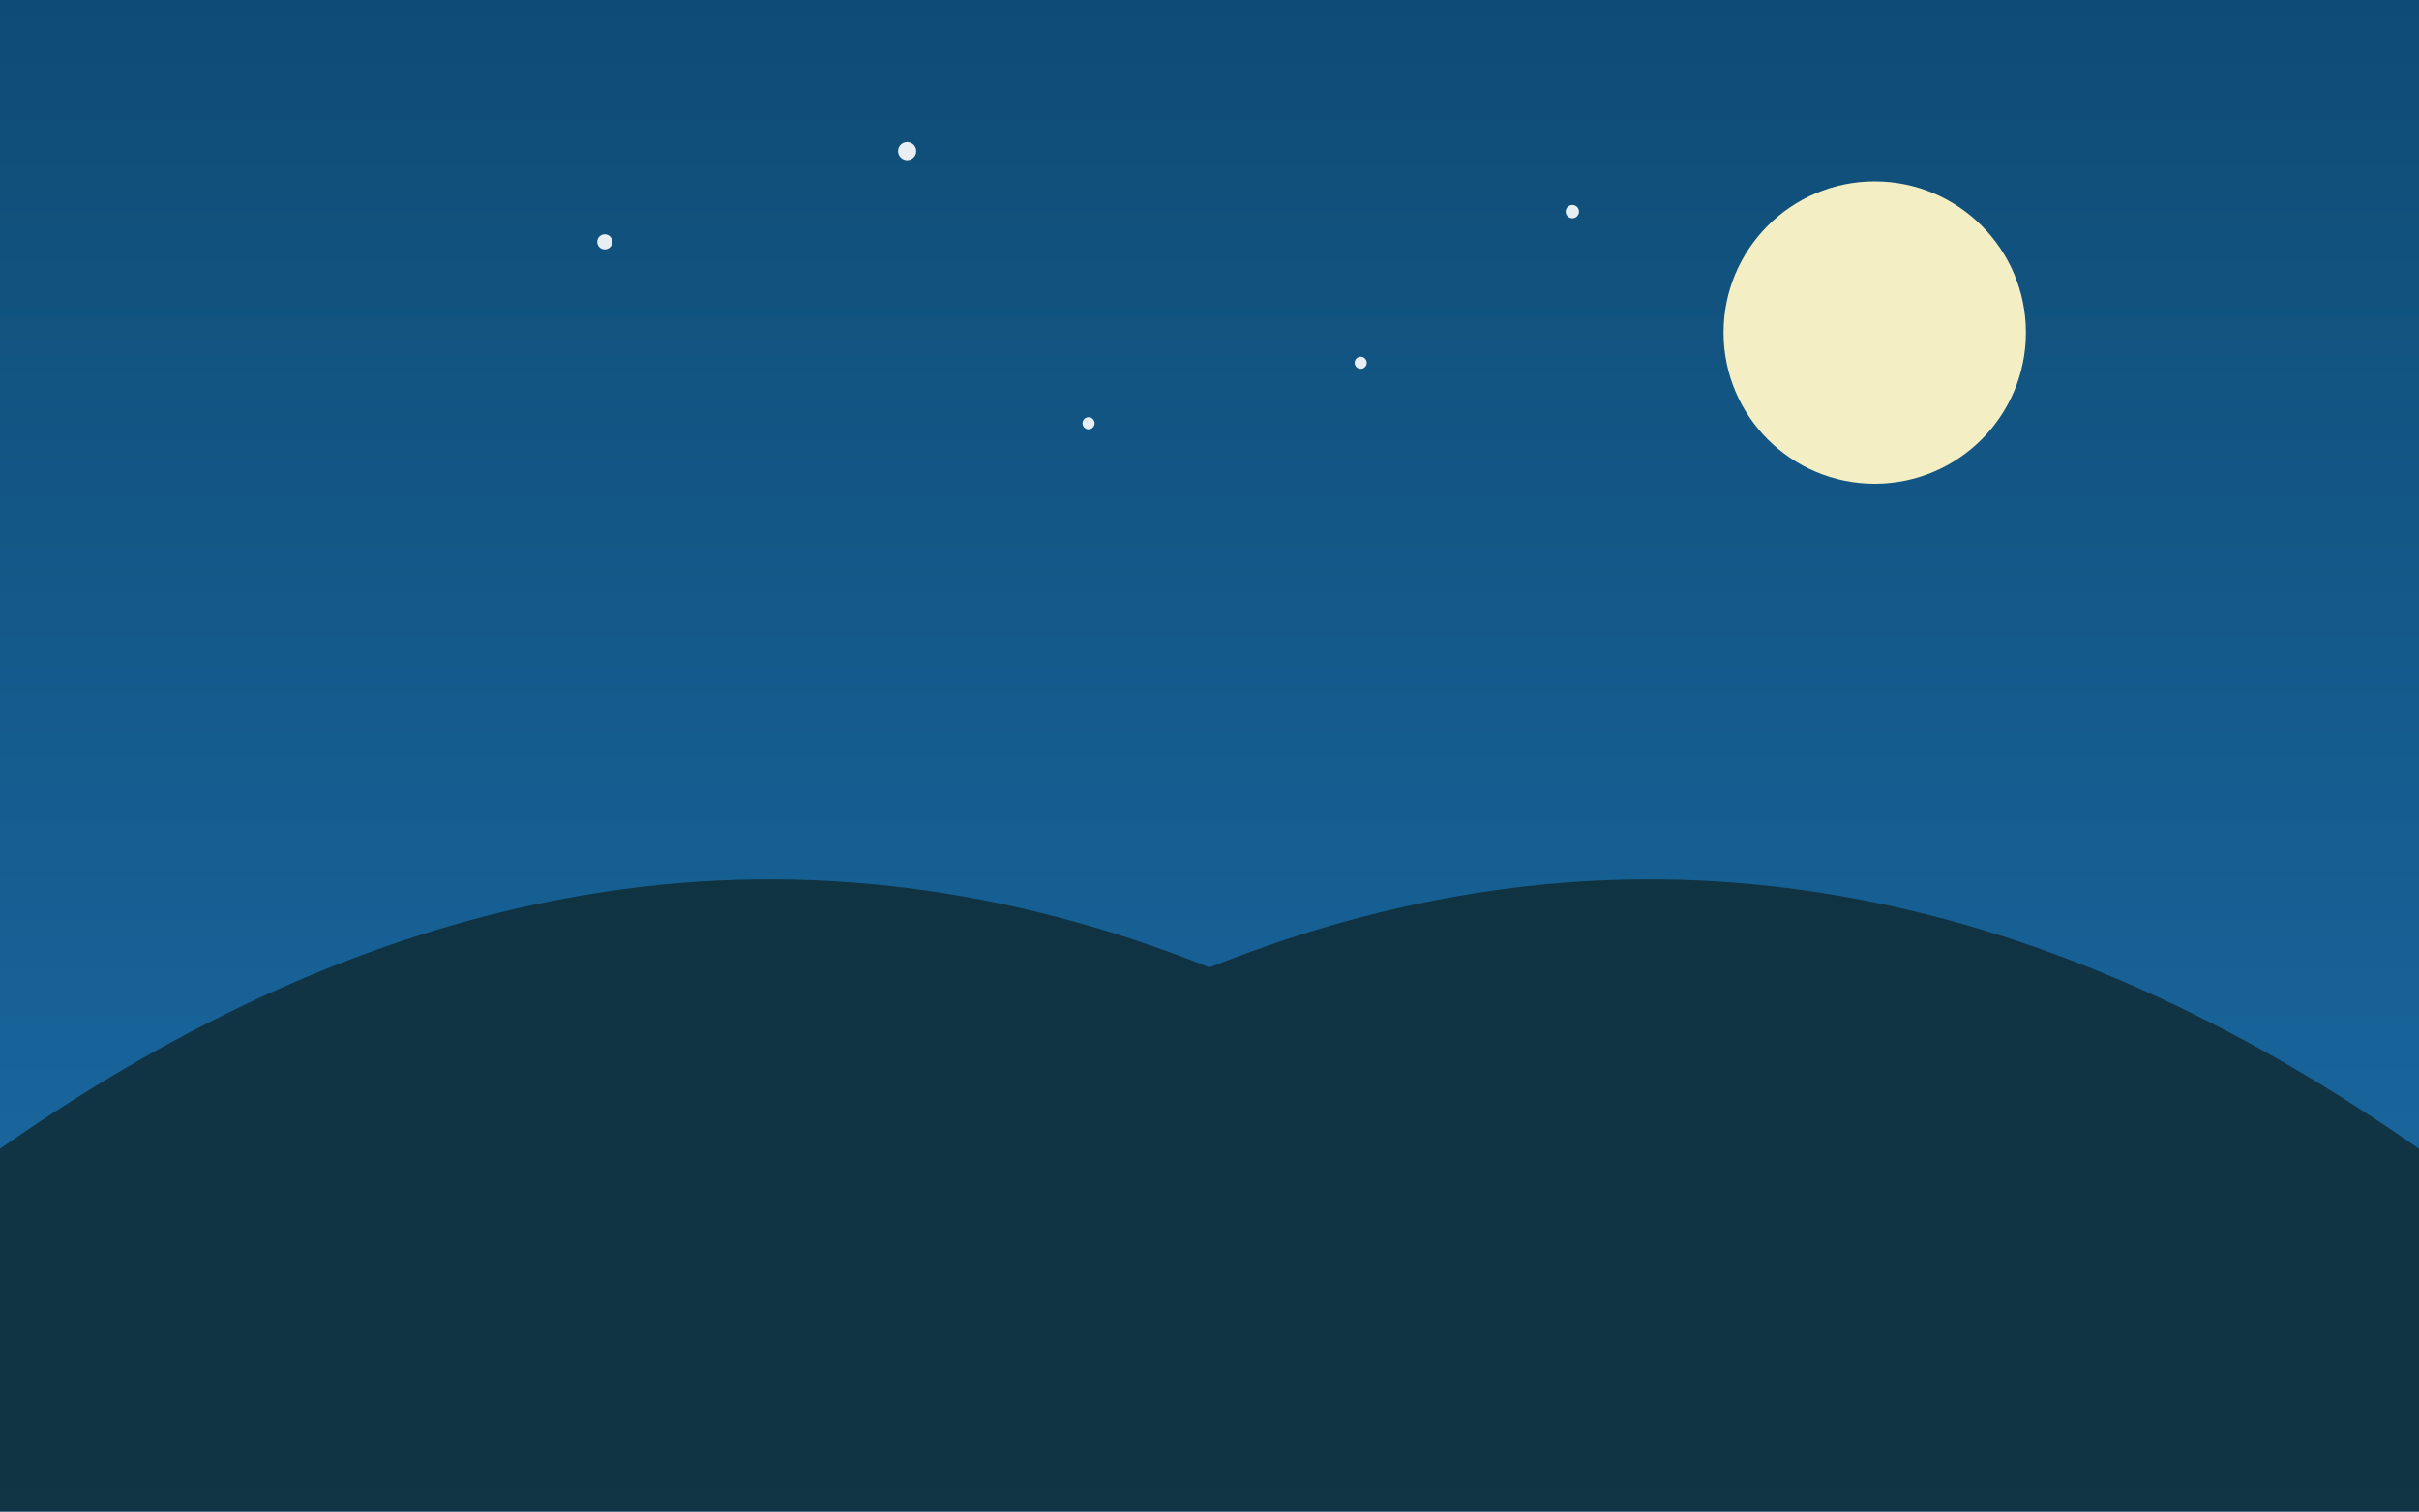
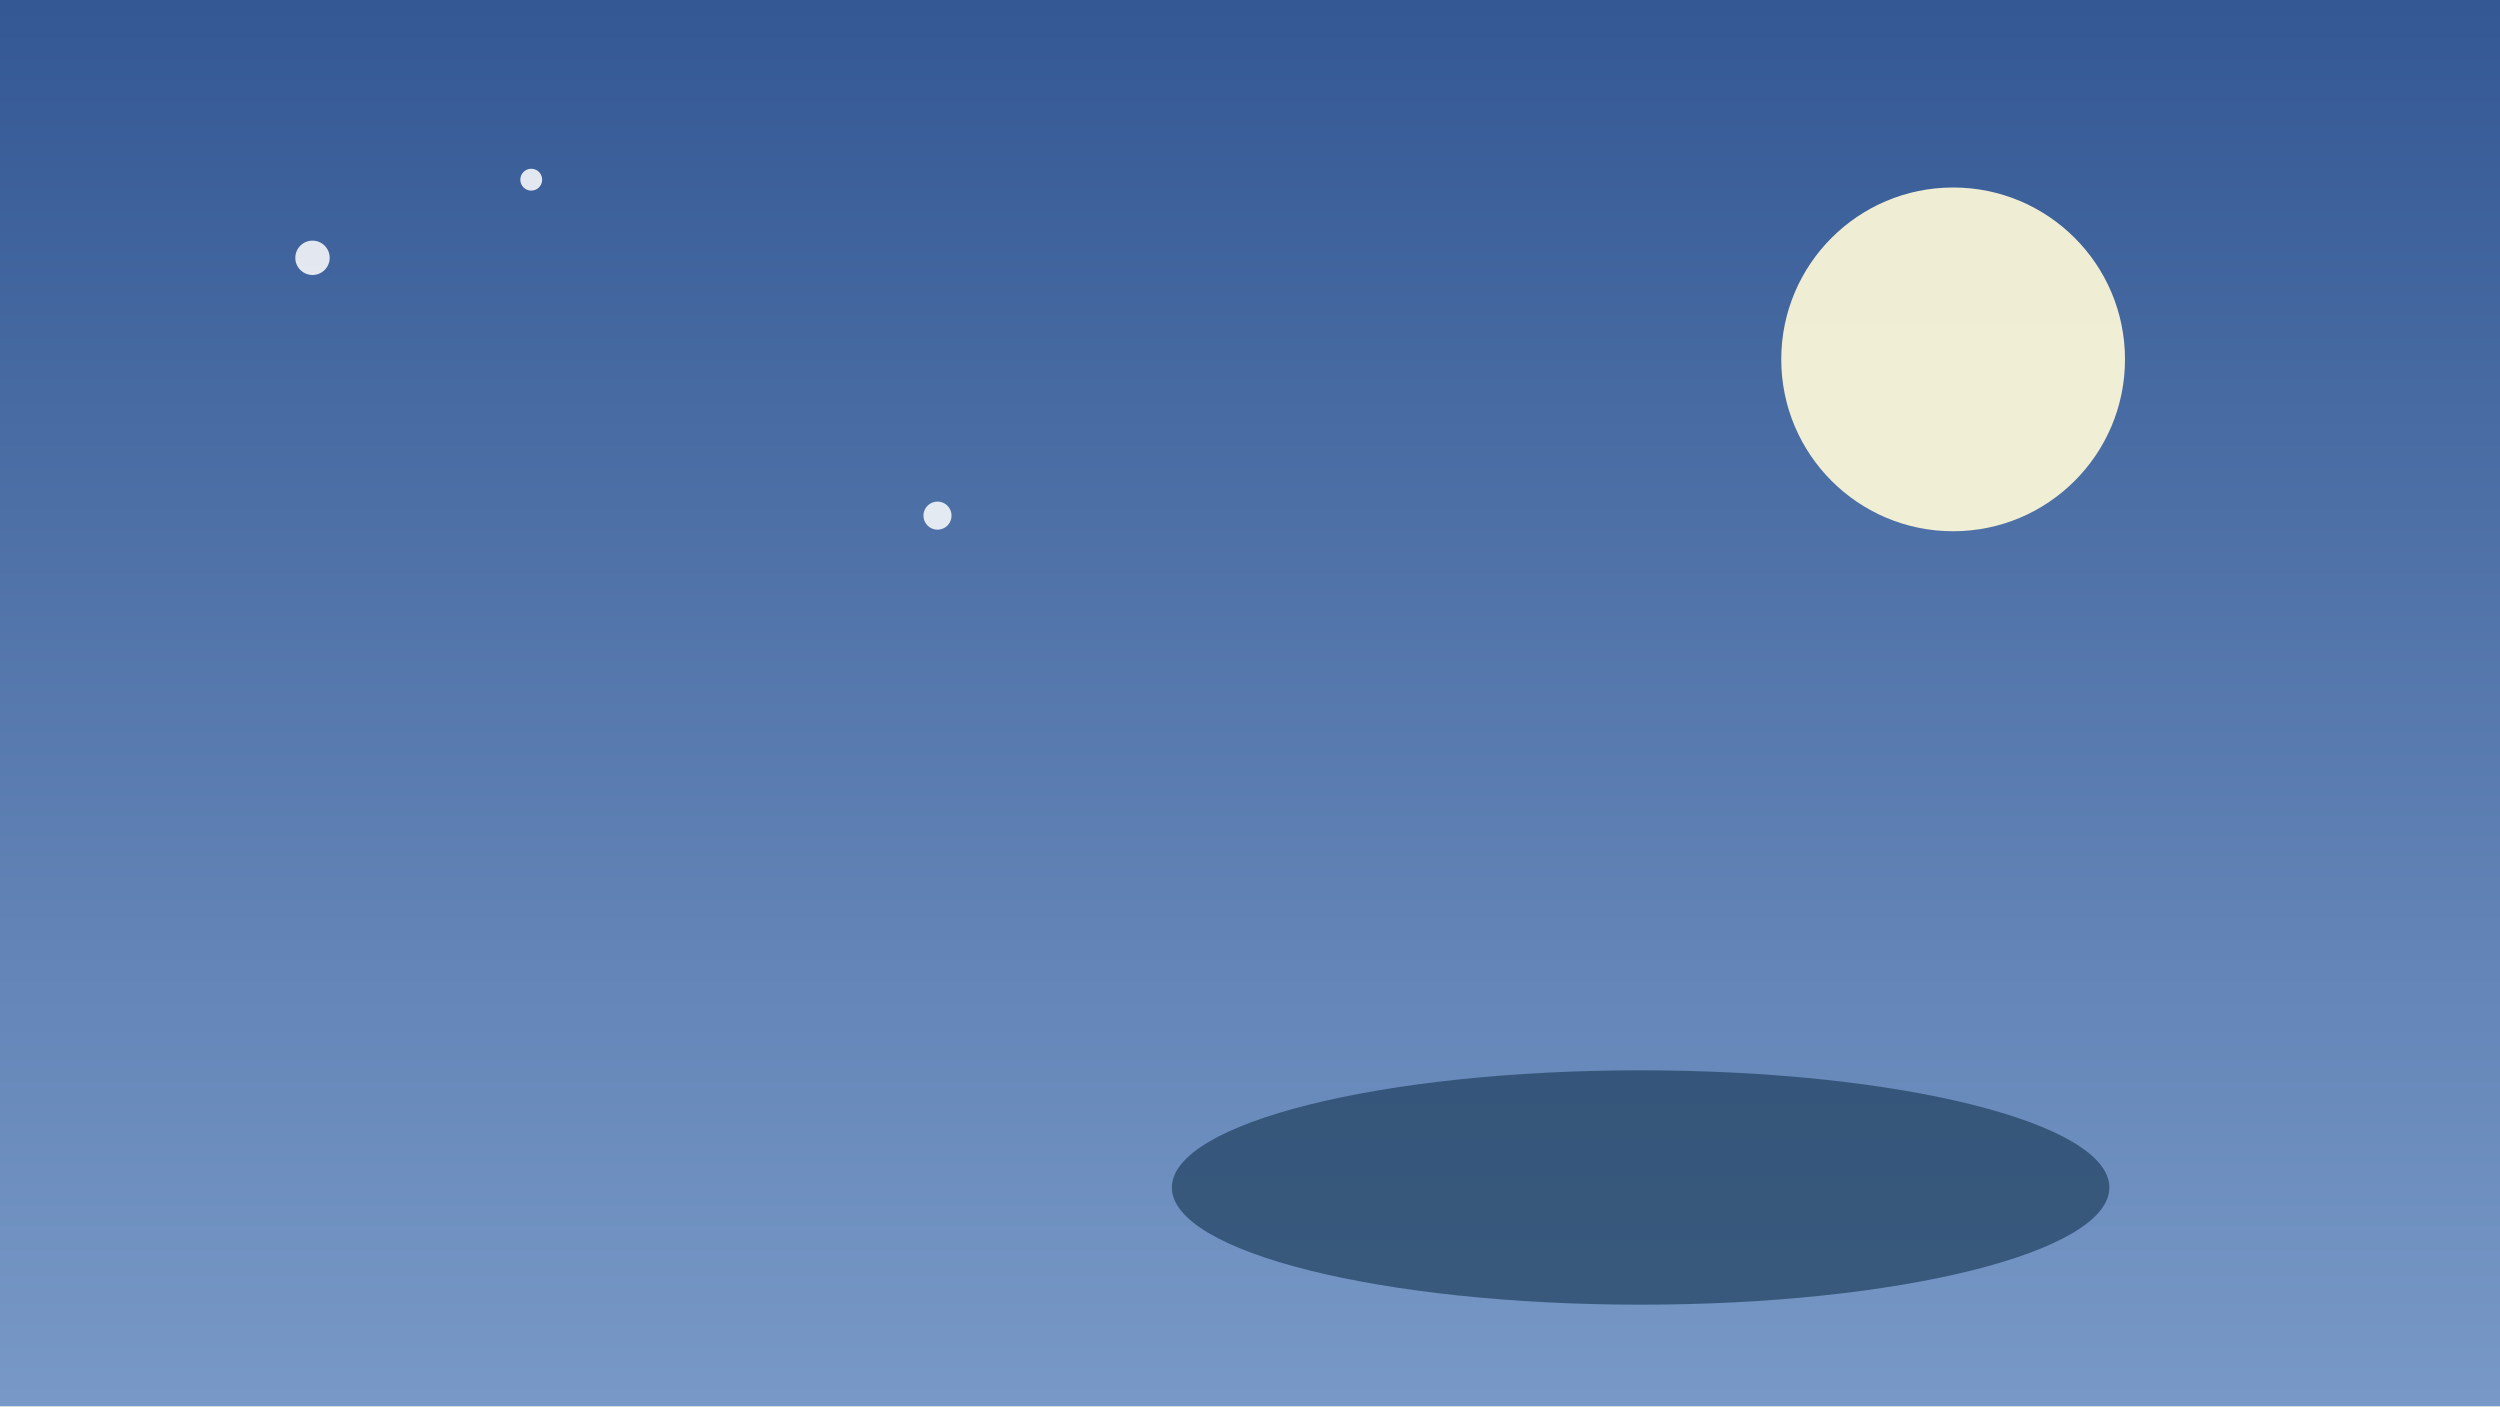
- <svg xmlns="http://www.w3.org/2000/svg" viewBox="0 0 800 500">
+ <svg xmlns="http://www.w3.org/2000/svg" viewBox="0 0 320 180">
  <defs>
-     <linearGradient id="nightSky" x1="0" x2="0" y1="0" y2="1">
-       <stop offset="0%" stop-color="#0f4c75" />
-       <stop offset="100%" stop-color="#1b6ca8" />
+     <linearGradient id="sky" x1="0" x2="0" y1="0" y2="1">
+       <stop offset="0%" stop-color="#345894" />
+       <stop offset="100%" stop-color="#7899c7" />
    </linearGradient>
  </defs>
-   <rect width="100%" height="100%" fill="url(#nightSky)" />
-   <circle cx="620" cy="110" r="50" fill="#fff6c8" opacity="0.95" />
-   <g fill="#ffffff" opacity="0.9">
-     <circle cx="200" cy="80" r="2.5" />
-     <circle cx="300" cy="50" r="3" />
-     <circle cx="450" cy="120" r="2" />
-     <circle cx="520" cy="70" r="2.2" />
-     <circle cx="360" cy="140" r="2" />
+   <rect width="320" height="180" fill="url(#sky)" />
+   <circle cx="250" cy="46" r="22" fill="#fcf7d8" opacity="0.93" />
+   <g fill="#fff" opacity="0.85">
+     <circle cx="40" cy="33" r="2.2" />
+     <circle cx="68" cy="23" r="1.4" />
+     <circle cx="120" cy="66" r="1.8" />
  </g>
-   <g transform="translate(0,200)">
-     <path d="M0 180 q200 -140 400 -60 q200 -80 400 60 v120 h-800 z" fill="#0f2f3a" opacity="0.9" />
-   </g>
+   <ellipse cx="210" cy="152" rx="60" ry="15" fill="#20405e" opacity="0.7" />
</svg>
